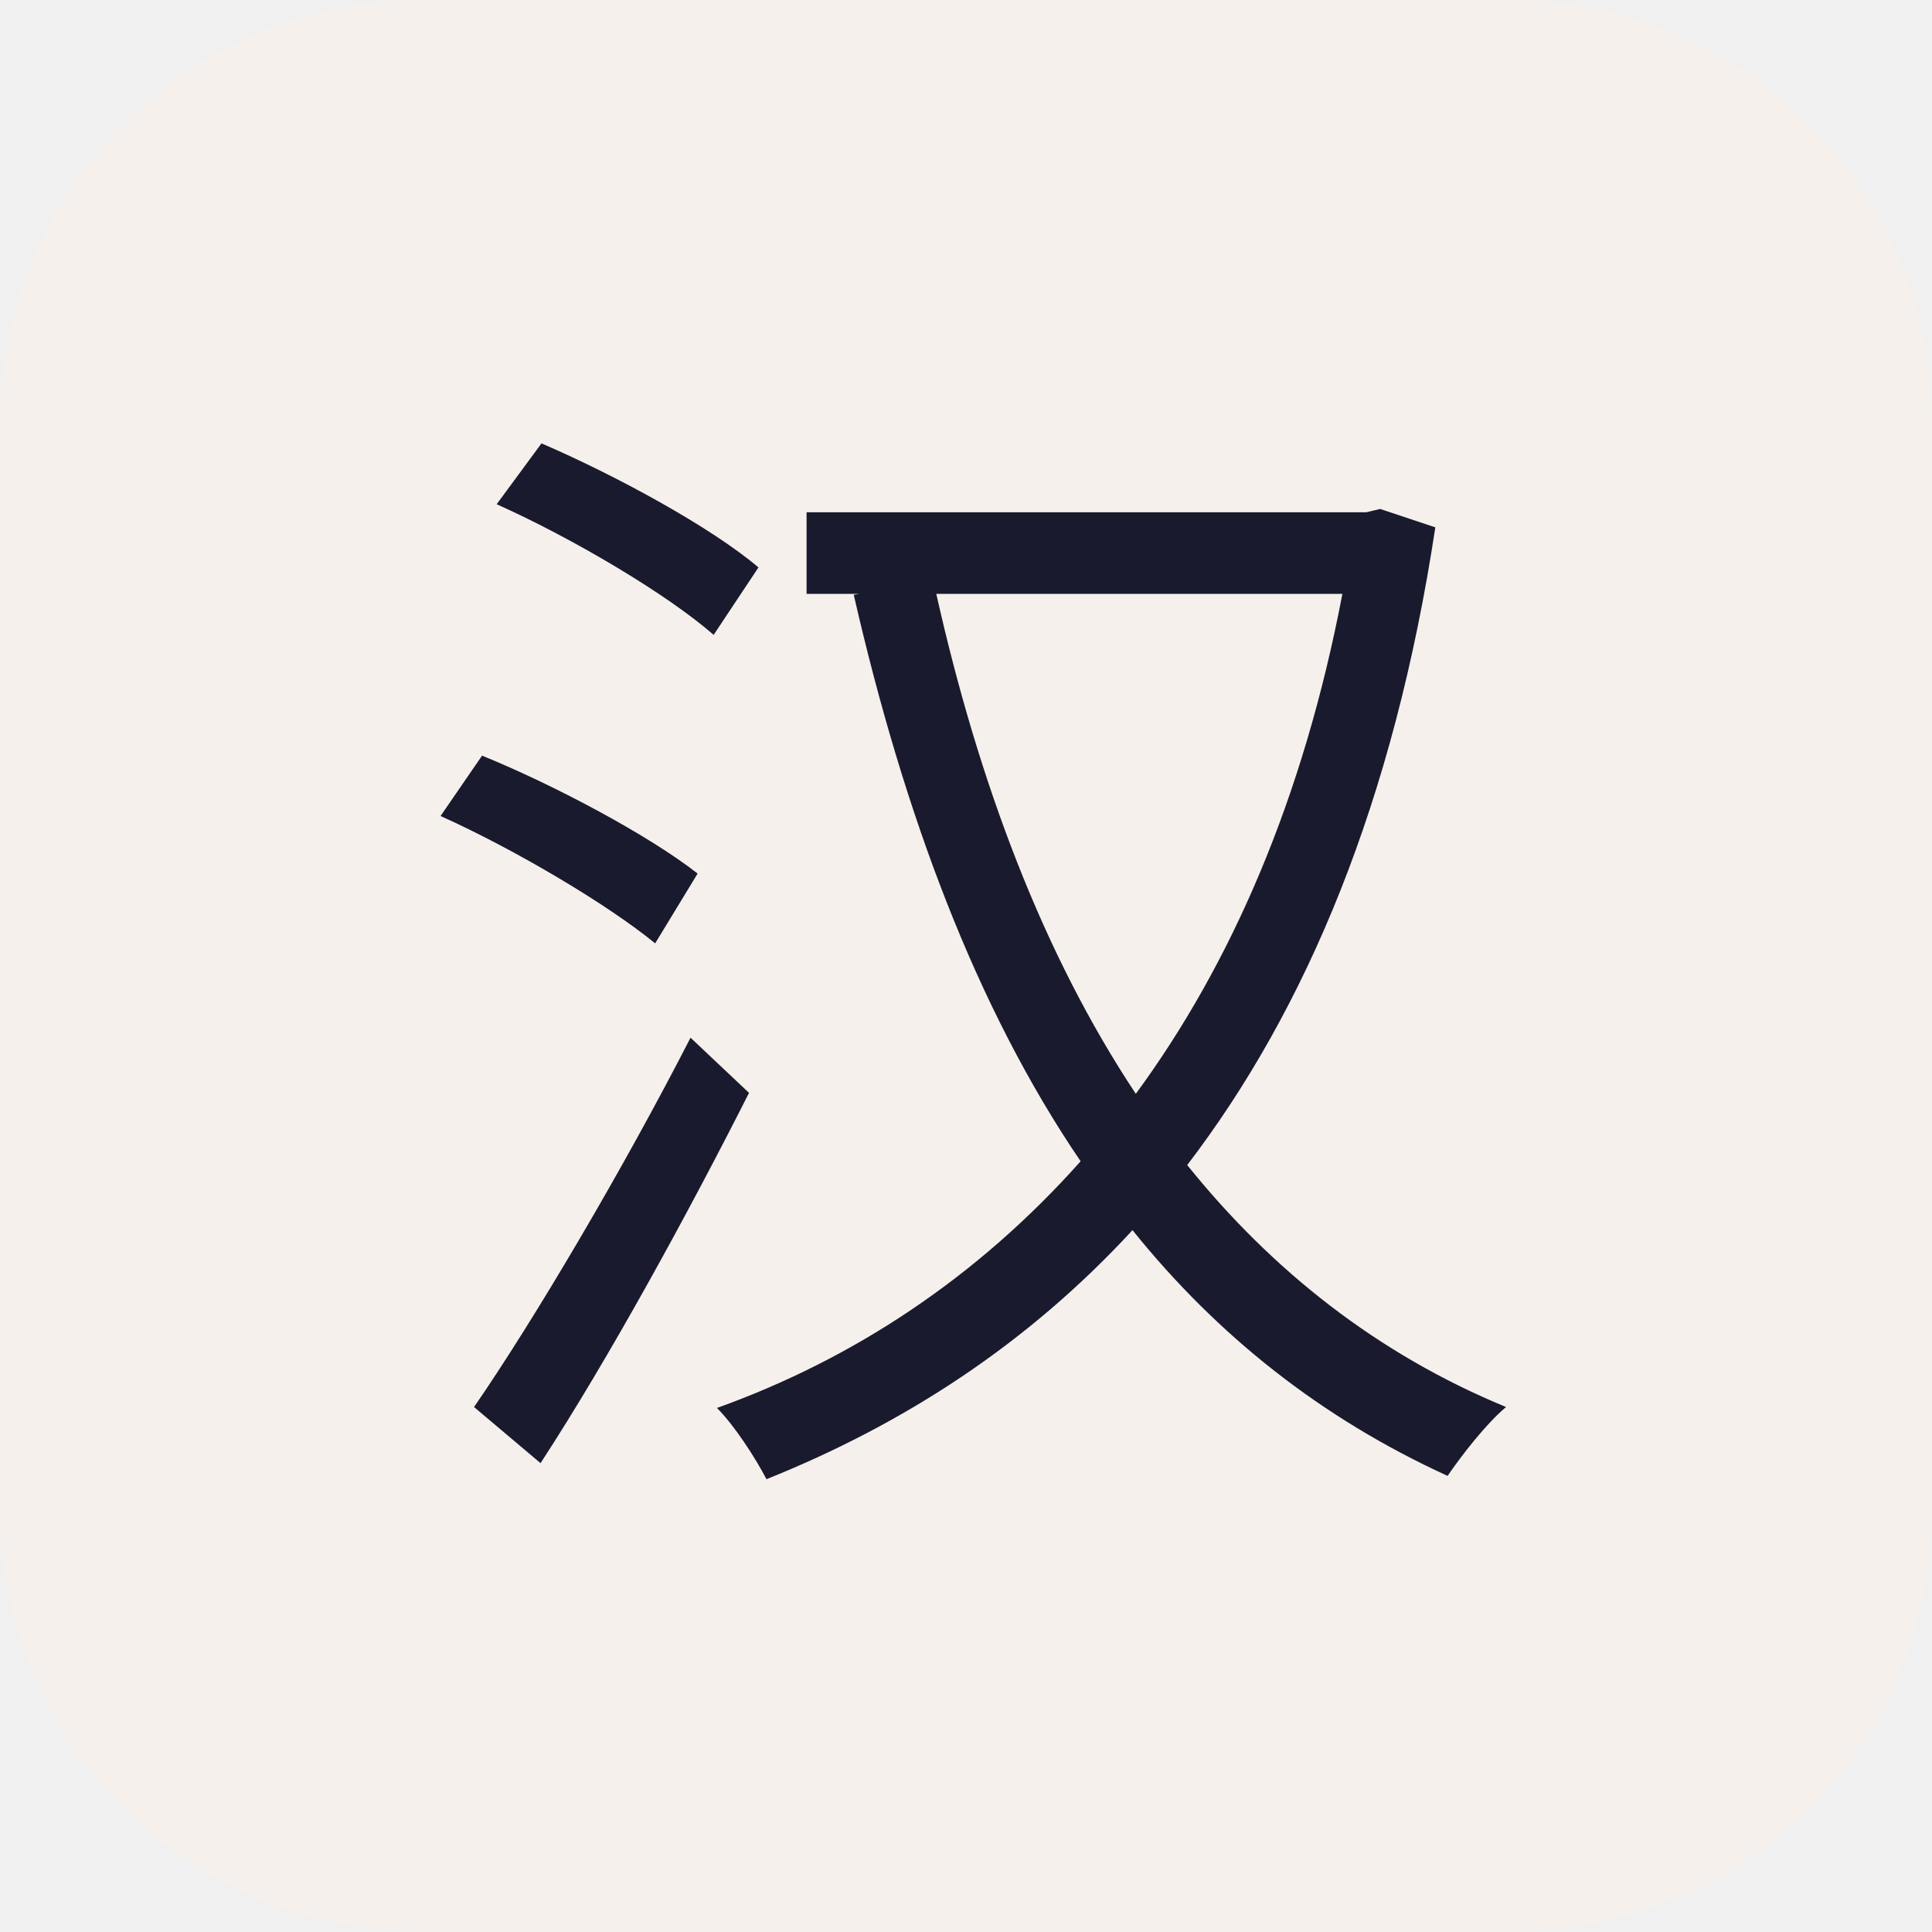
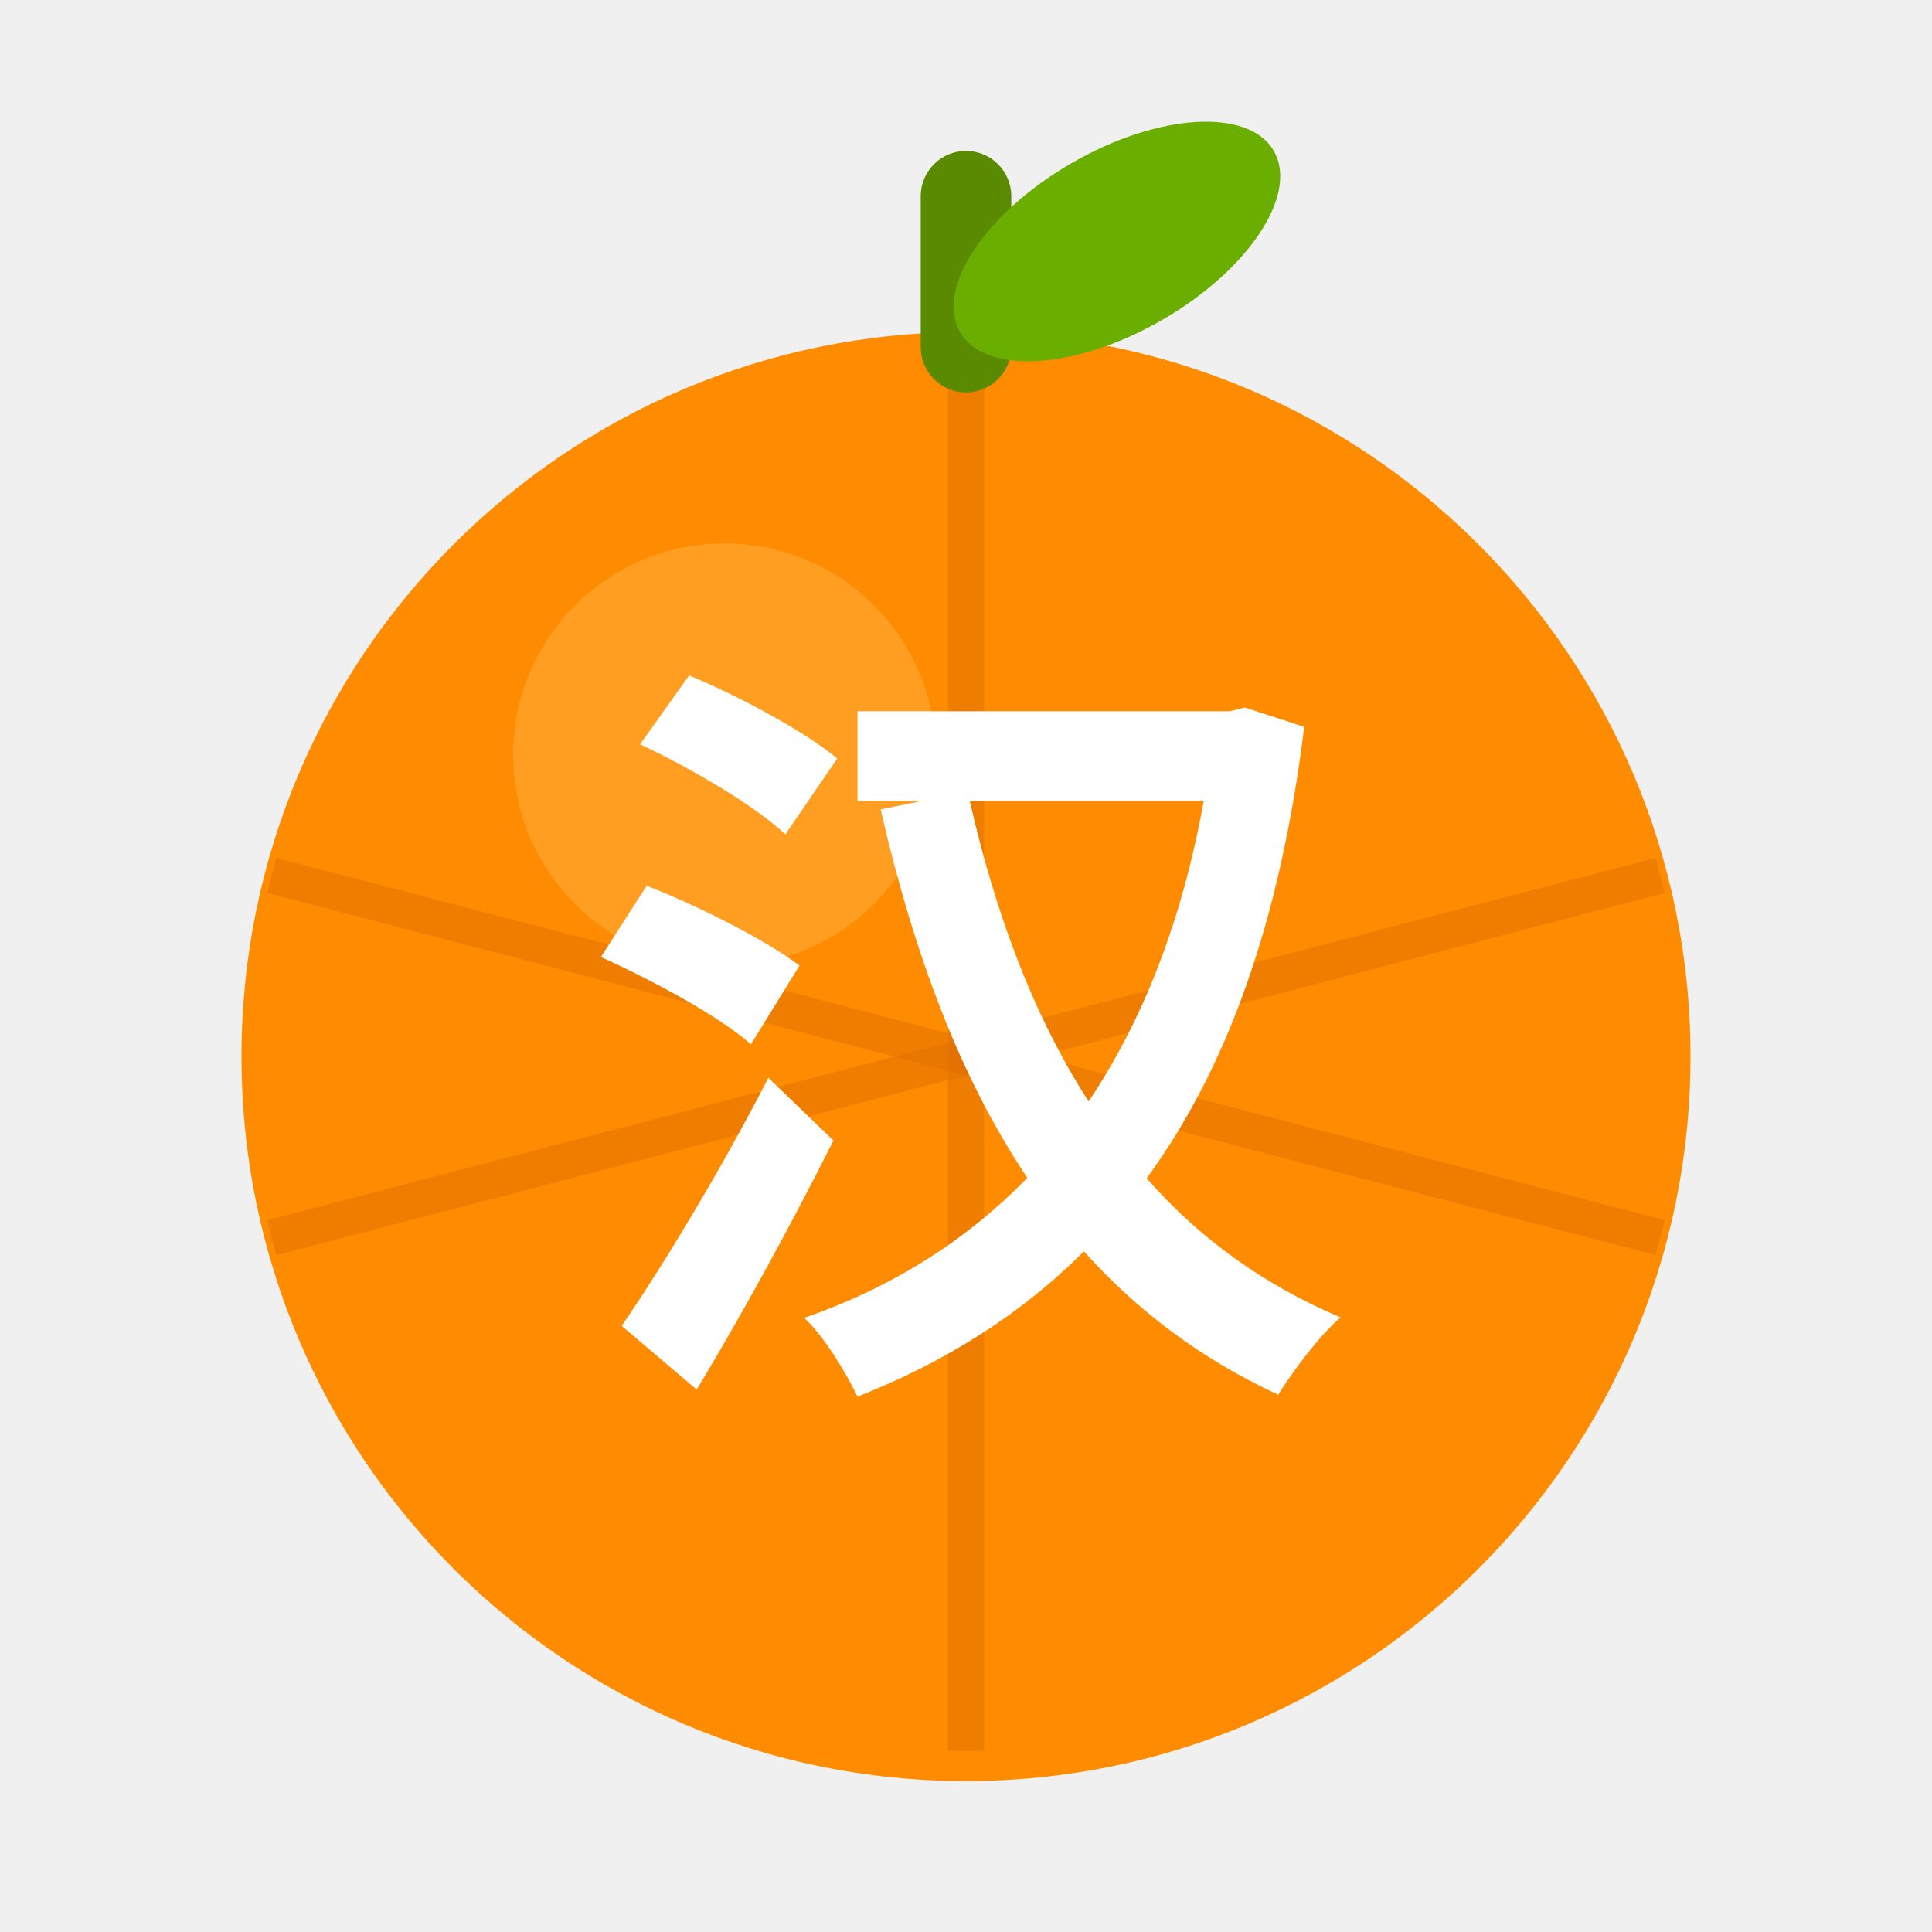
<svg xmlns="http://www.w3.org/2000/svg" viewBox="0 0 64 64">
-   <rect width="64" height="64" rx="14" fill="#f5f0eb" />
-   <text x="32" y="46" font-size="38" text-anchor="middle" font-family="serif" fill="#1a1a2e">汉</text>
+   <circle cx="32" cy="35" r="24" fill="#FF8C00" />
+   <circle cx="24" cy="25" r="7" fill="#FFB347" opacity="0.45" />
+   <line x1="32" y1="12" x2="32" y2="58" stroke="#E07000" stroke-width="1.2" opacity="0.5" />
+   <line x1="9" y1="29" x2="55" y2="41" stroke="#E07000" stroke-width="1.2" opacity="0.5" />
+   <line x1="9" y1="41" x2="55" y2="29" stroke="#E07000" stroke-width="1.2" opacity="0.5" />
+   <rect x="30.5" y="5" width="3" height="8" rx="1.5" fill="#5A8A00" />
+   <ellipse cx="37" cy="8" rx="6" ry="3" fill="#6AAF00" transform="rotate(-30 37 8)" />
+   <text x="32" y="44" font-size="26" text-anchor="middle" font-family="serif" fill="#fff" font-weight="bold">汉</text>
</svg>
